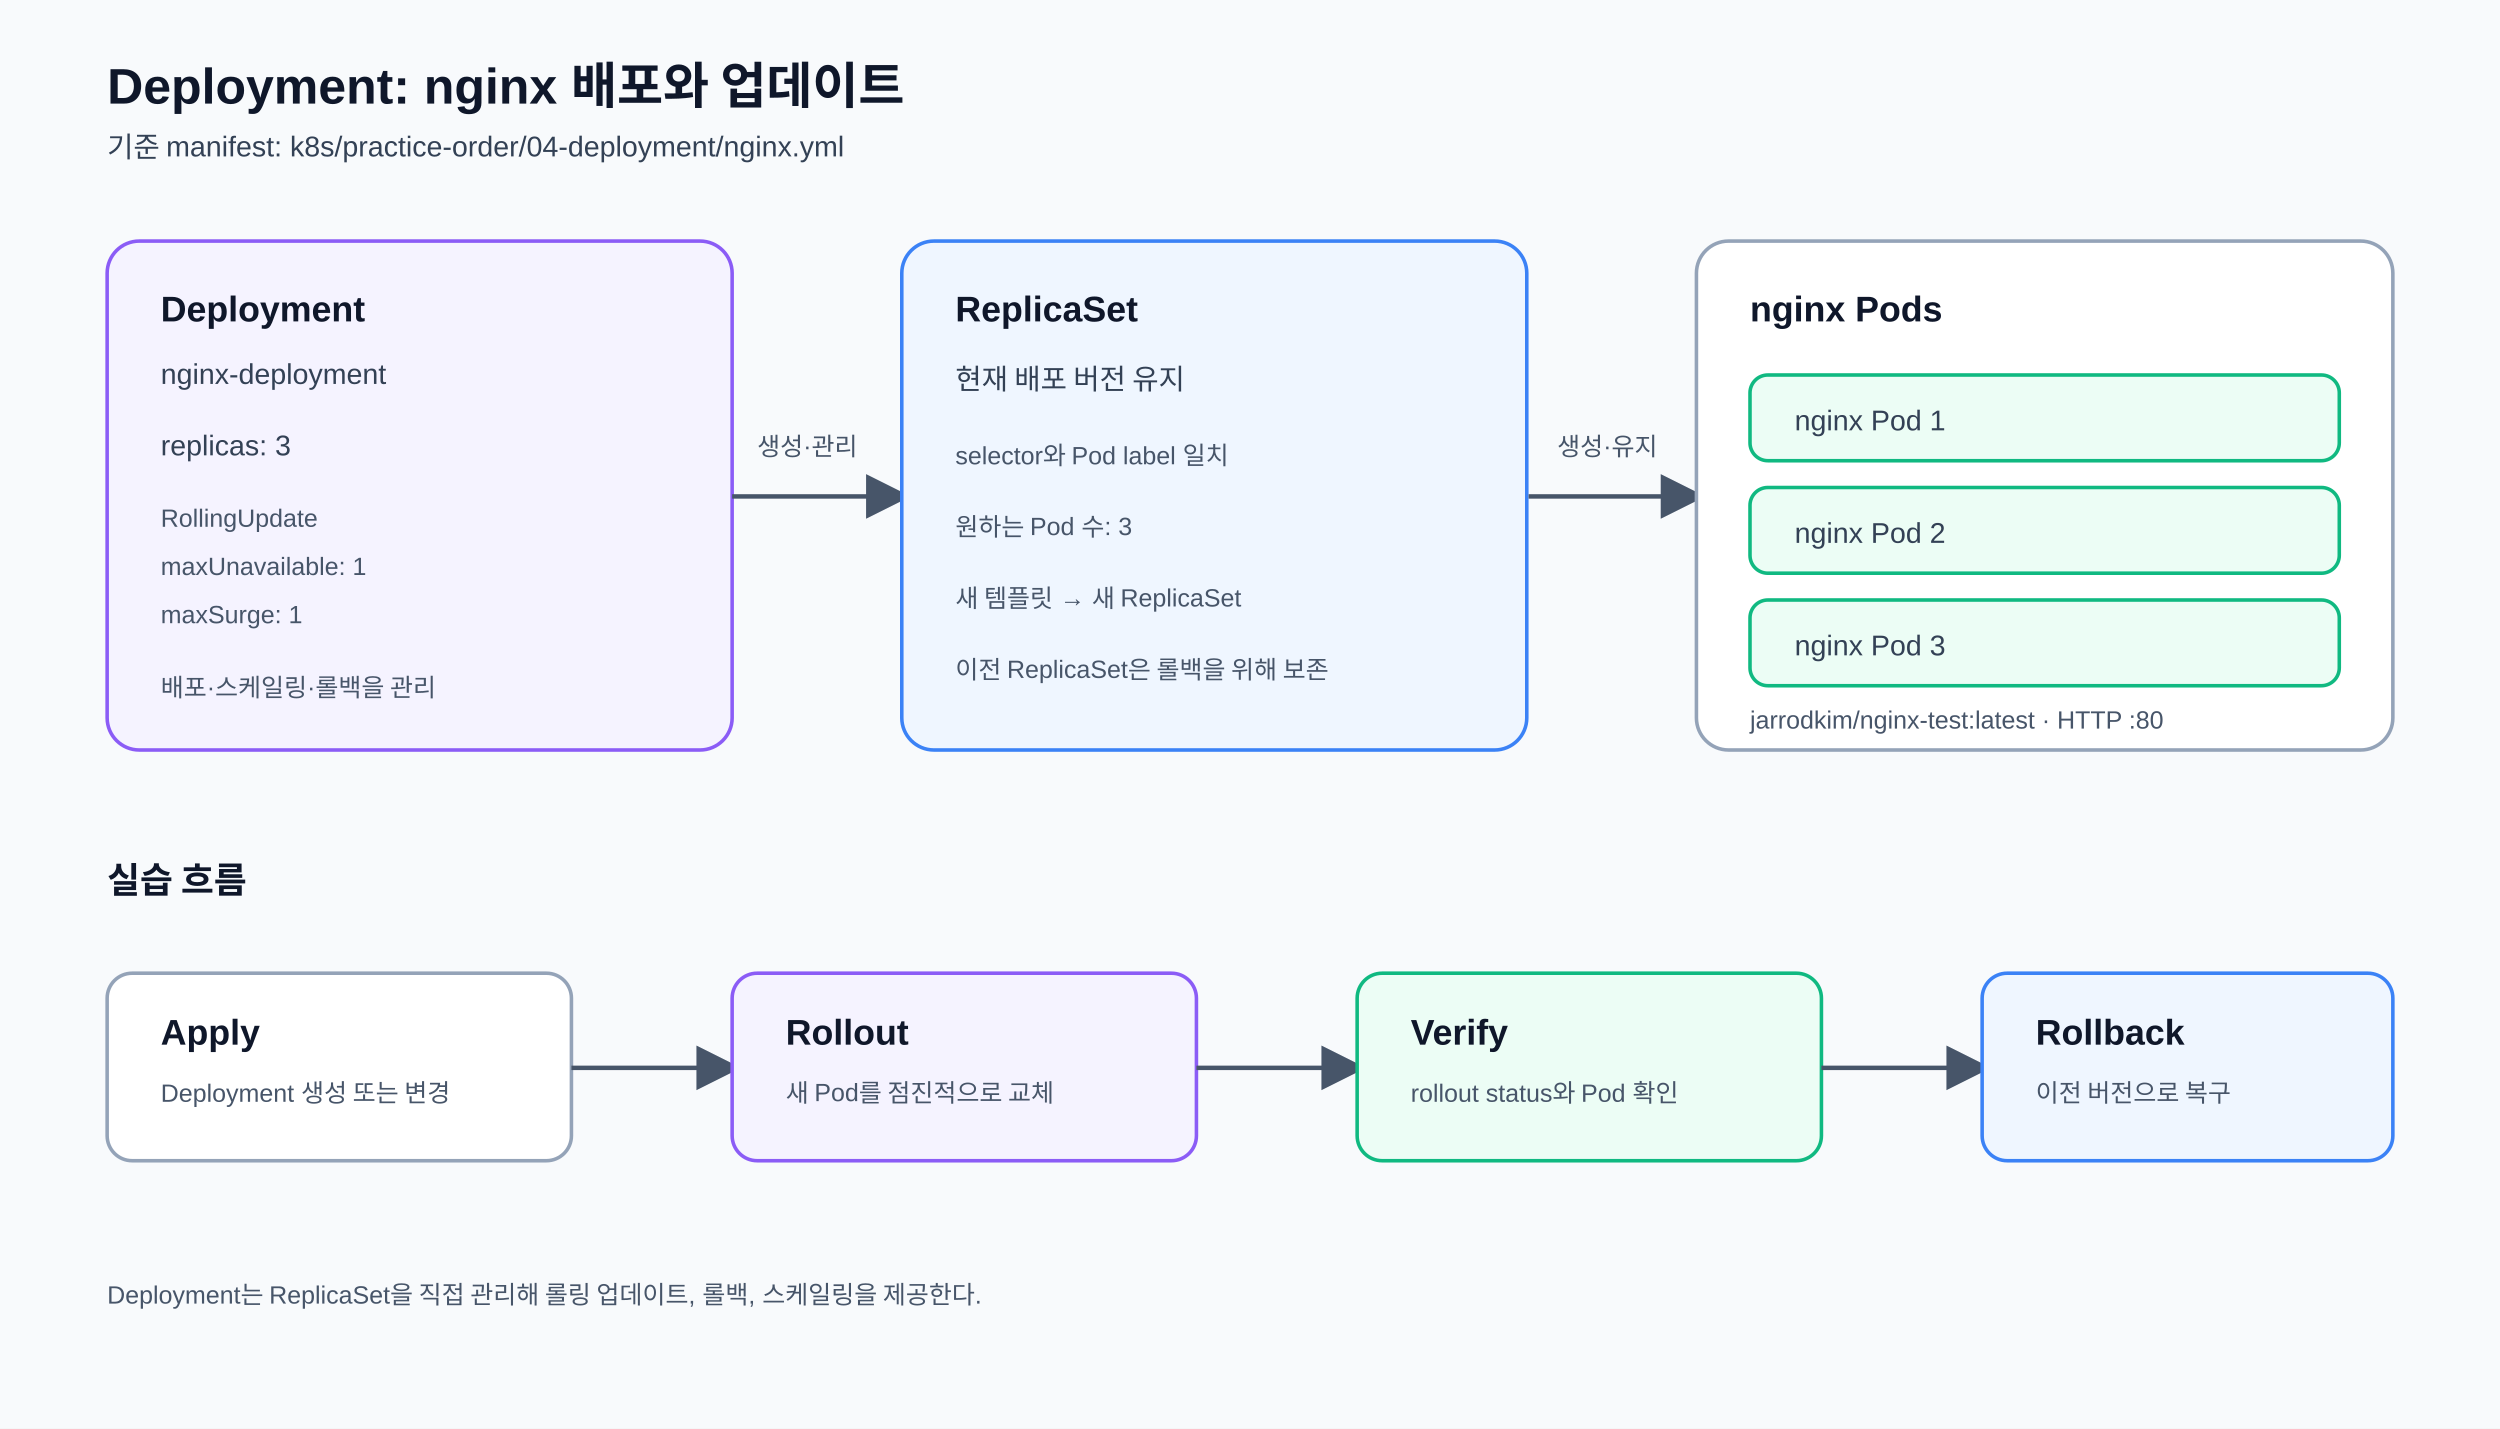
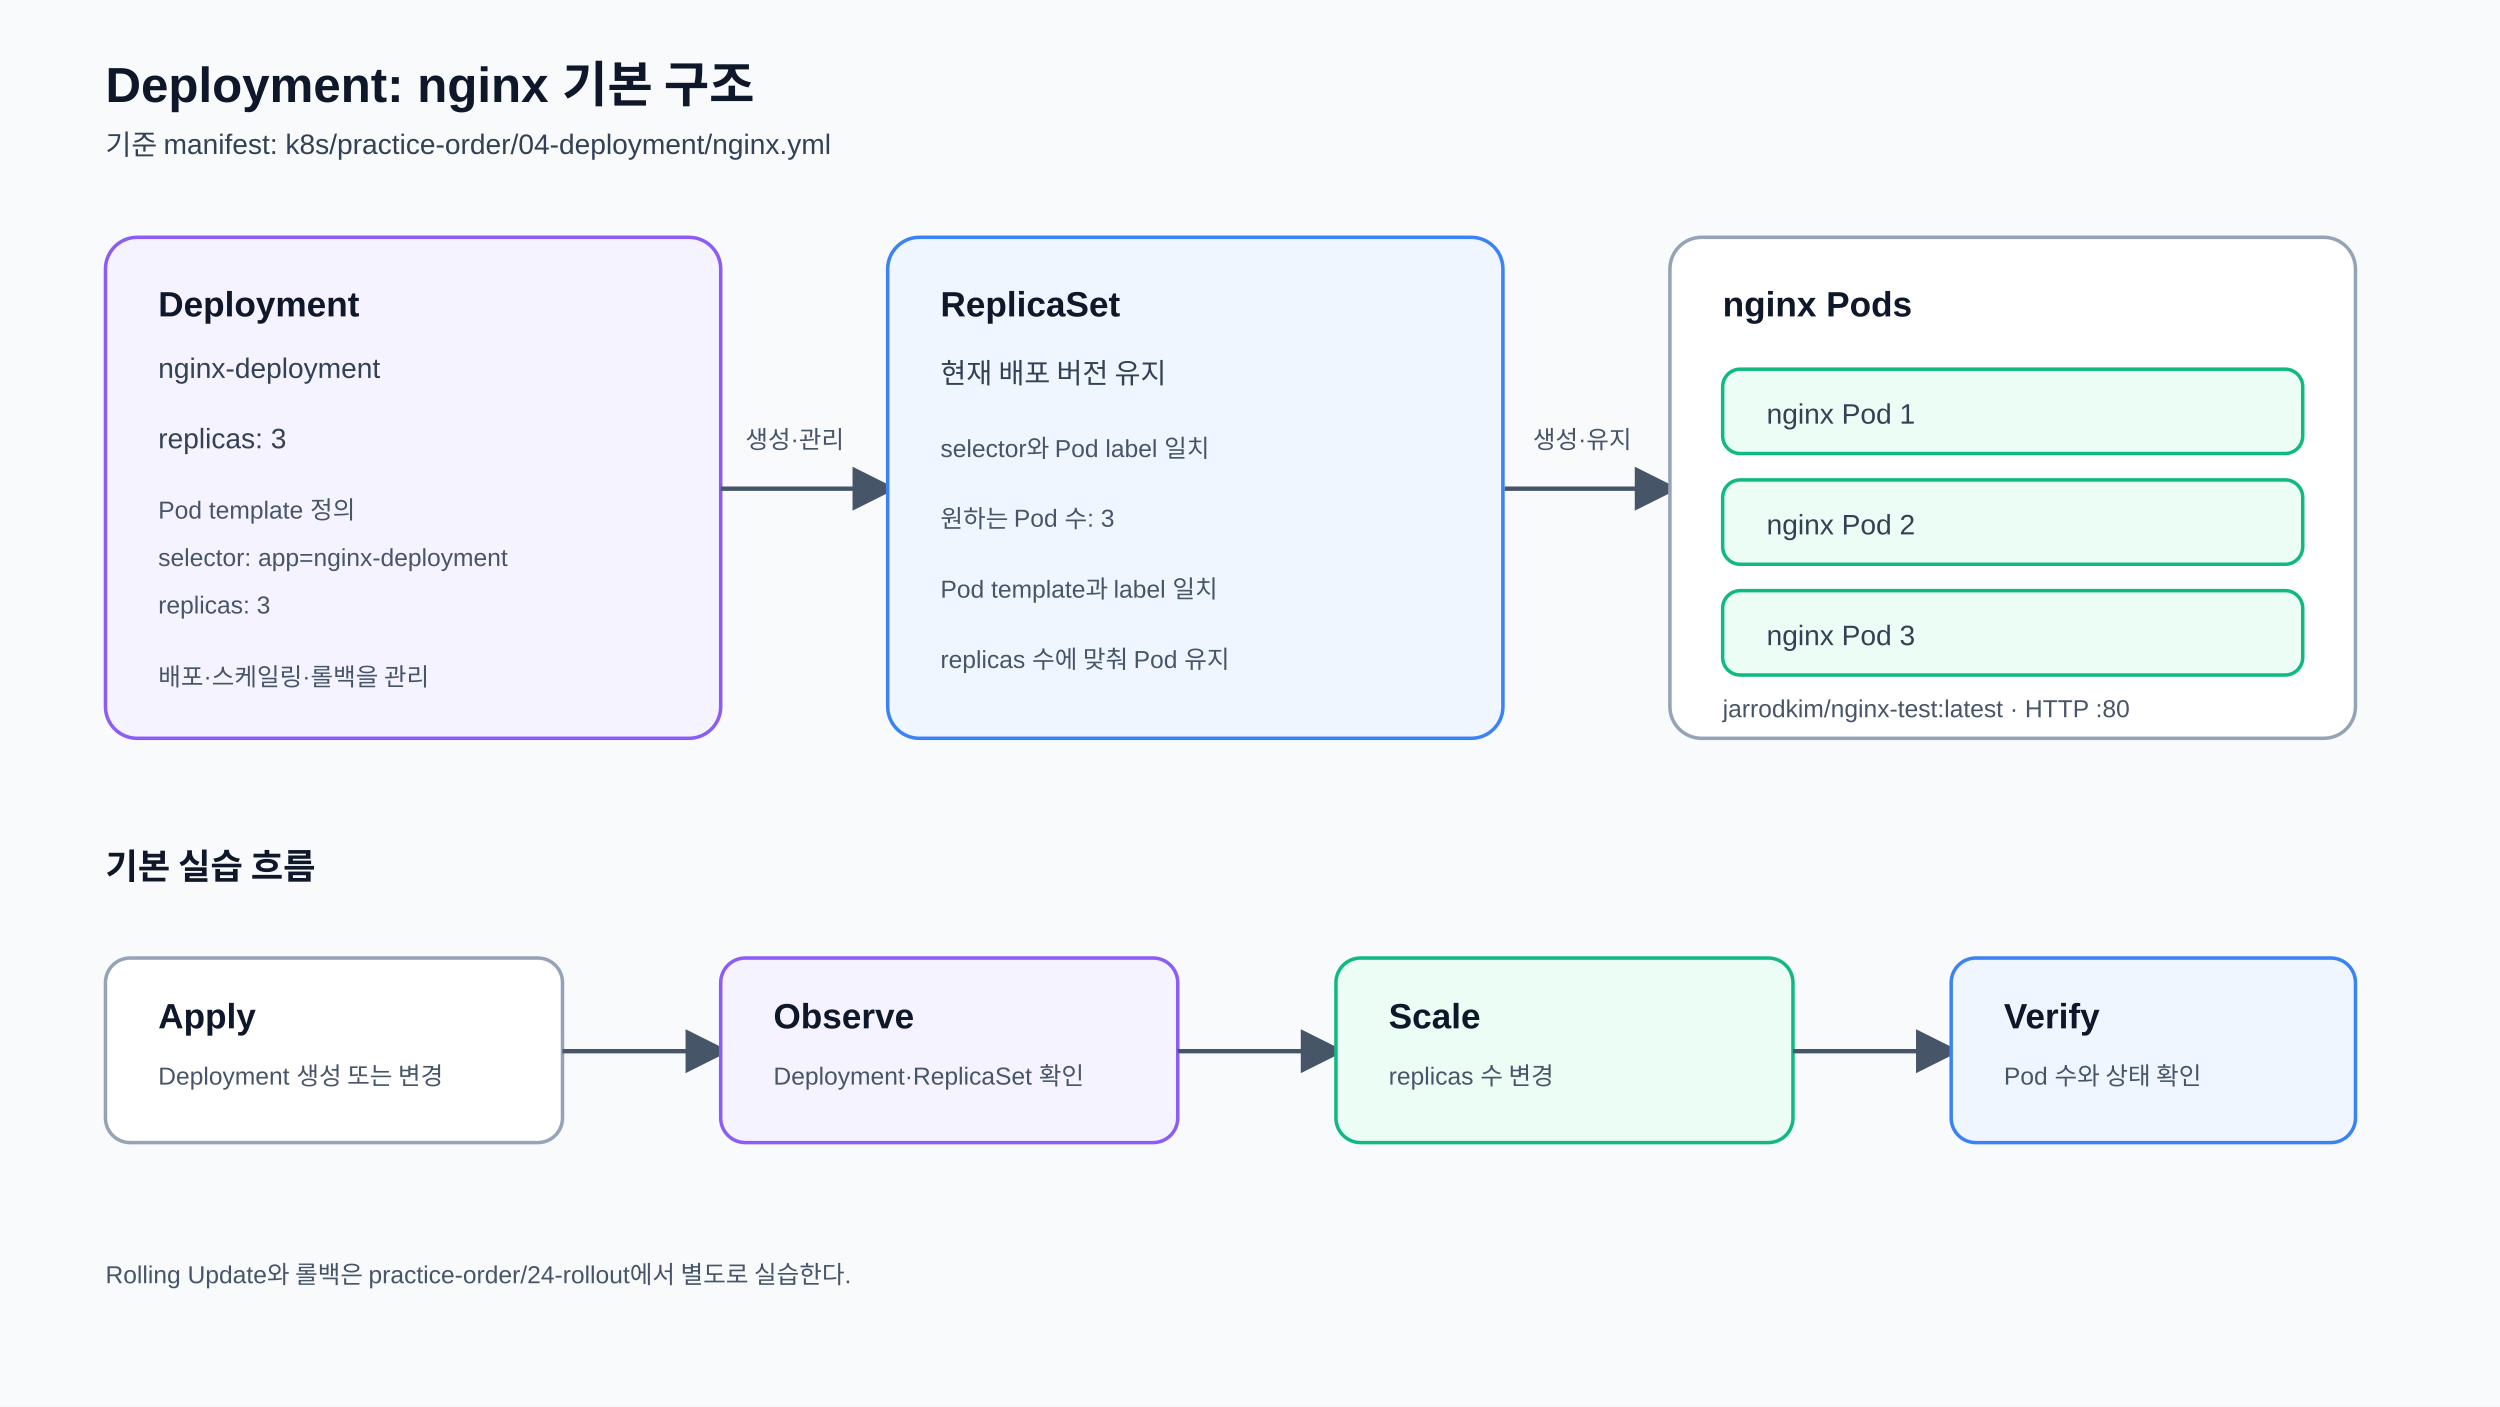
- <svg xmlns="http://www.w3.org/2000/svg" width="1400" height="800" viewBox="0 0 1400 800" role="img" aria-labelledby="title desc">
+ <svg xmlns="http://www.w3.org/2000/svg" width="13.333in" height="7.5in" viewBox="0 0 1280 720" preserveAspectRatio="xMidYMid meet" role="img" aria-labelledby="title desc">
  <defs>
    <marker id="arrow" markerWidth="10" markerHeight="10" refX="8" refY="5" orient="auto">
      <path d="M0,0 L10,5 L0,10 Z" fill="#475569" />
    </marker>
    <style>
      .title { font: 700 28px Arial, sans-serif; fill: #0f172a; }
      .heading { font: 700 20px Arial, sans-serif; fill: #0f172a; }
      .body { font: 16px Arial, sans-serif; fill: #334155; }
      .small { font: 14px Arial, sans-serif; fill: #475569; }
      .box { fill: #ffffff; stroke: #94a3b8; stroke-width: 2; }
      .deployment { fill: #f5f3ff; stroke: #8b5cf6; stroke-width: 2; }
      .rs { fill: #eff6ff; stroke: #3b82f6; stroke-width: 2; }
      .pod { fill: #ecfdf5; stroke: #10b981; stroke-width: 2; }
      .flow { stroke: #475569; stroke-width: 2.5; fill: none; marker-end: url(#arrow); }
    </style>
  </defs>
-   <rect width="1400" height="800" fill="#f8fafc" />
-   <text x="60" y="58" class="title">Deployment: nginx 배포와 업데이트</text>
-   <text x="60" y="88" class="body">기준 manifest: k8s/practice-order/04-deployment/nginx.yml</text>
-   <rect x="60" y="135" width="350" height="285" rx="18" class="deployment" />
-   <text x="90" y="180" class="heading">Deployment</text>
-   <text x="90" y="215" class="body">nginx-deployment</text>
-   <text x="90" y="255" class="body">replicas: 3</text>
-   <text x="90" y="295" class="small">RollingUpdate</text>
-   <text x="90" y="322" class="small">maxUnavailable: 1</text>
-   <text x="90" y="349" class="small">maxSurge: 1</text>
-   <text x="90" y="390" class="small">배포·스케일링·롤백을 관리</text>
-   <path d="M410 278 H505" class="flow" />
-   <text x="424" y="255" class="small">생성·관리</text>
-   <rect x="505" y="135" width="350" height="285" rx="18" class="rs" />
-   <text x="535" y="180" class="heading">ReplicaSet</text>
-   <text x="535" y="218" class="body">현재 배포 버전 유지</text>
-   <text x="535" y="260" class="small">selector와 Pod label 일치</text>
-   <text x="535" y="300" class="small">원하는 Pod 수: 3</text>
-   <text x="535" y="340" class="small">새 템플릿 → 새 ReplicaSet</text>
-   <text x="535" y="380" class="small">이전 ReplicaSet은 롤백을 위해 보존</text>
-   <path d="M856 278 H950" class="flow" />
-   <text x="872" y="255" class="small">생성·유지</text>
-   <rect x="950" y="135" width="390" height="285" rx="18" class="box" />
-   <text x="980" y="180" class="heading">nginx Pods</text>
-   <rect x="980" y="210" width="330" height="48" rx="10" class="pod" />
-   <text x="1005" y="241" class="body">nginx Pod 1</text>
-   <rect x="980" y="273" width="330" height="48" rx="10" class="pod" />
-   <text x="1005" y="304" class="body">nginx Pod 2</text>
-   <rect x="980" y="336" width="330" height="48" rx="10" class="pod" />
-   <text x="1005" y="367" class="body">nginx Pod 3</text>
-   <text x="980" y="408" class="small">jarrodkim/nginx-test:latest · HTTP :80</text>
-   <text x="60" y="500" class="heading">실습 흐름</text>
-   <rect x="60" y="545" width="260" height="105" rx="14" class="box" />
-   <text x="90" y="585" class="heading">Apply</text>
-   <text x="90" y="617" class="small">Deployment 생성 또는 변경</text>
-   <path d="M320 598 H410" class="flow" />
-   <rect x="410" y="545" width="260" height="105" rx="14" class="deployment" />
-   <text x="440" y="585" class="heading">Rollout</text>
-   <text x="440" y="617" class="small">새 Pod를 점진적으로 교체</text>
-   <path d="M670 598 H760" class="flow" />
-   <rect x="760" y="545" width="260" height="105" rx="14" class="pod" />
-   <text x="790" y="585" class="heading">Verify</text>
-   <text x="790" y="617" class="small">rollout status와 Pod 확인</text>
-   <path d="M1020 598 H1110" class="flow" />
-   <rect x="1110" y="545" width="230" height="105" rx="14" class="rs" />
-   <text x="1140" y="585" class="heading">Rollback</text>
-   <text x="1140" y="617" class="small">이전 버전으로 복구</text>
-   <text x="60" y="730" class="small">Deployment는 ReplicaSet을 직접 관리해 롤링 업데이트, 롤백, 스케일링을 제공한다.</text>
+   <rect width="1280" height="720" fill="#f8fafc" />
+   <g transform="scale(0.9)">
+     <text x="60" y="58" class="title">Deployment: nginx 기본 구조</text>
+     <text x="60" y="88" class="body">기준 manifest: k8s/practice-order/04-deployment/nginx.yml</text>
+     <rect x="60" y="135" width="350" height="285" rx="18" class="deployment" />
+     <text x="90" y="180" class="heading">Deployment</text>
+     <text x="90" y="215" class="body">nginx-deployment</text>
+     <text x="90" y="255" class="body">replicas: 3</text>
+     <text x="90" y="295" class="small">Pod template 정의</text>
+     <text x="90" y="322" class="small">selector: app=nginx-deployment</text>
+     <text x="90" y="349" class="small">replicas: 3</text>
+     <text x="90" y="390" class="small">배포·스케일링·롤백을 관리</text>
+     <path d="M410 278 H505" class="flow" />
+     <text x="424" y="255" class="small">생성·관리</text>
+     <rect x="505" y="135" width="350" height="285" rx="18" class="rs" />
+     <text x="535" y="180" class="heading">ReplicaSet</text>
+     <text x="535" y="218" class="body">현재 배포 버전 유지</text>
+     <text x="535" y="260" class="small">selector와 Pod label 일치</text>
+     <text x="535" y="300" class="small">원하는 Pod 수: 3</text>
+     <text x="535" y="340" class="small">Pod template과 label 일치</text>
+     <text x="535" y="380" class="small">replicas 수에 맞춰 Pod 유지</text>
+     <path d="M856 278 H950" class="flow" />
+     <text x="872" y="255" class="small">생성·유지</text>
+     <rect x="950" y="135" width="390" height="285" rx="18" class="box" />
+     <text x="980" y="180" class="heading">nginx Pods</text>
+     <rect x="980" y="210" width="330" height="48" rx="10" class="pod" />
+     <text x="1005" y="241" class="body">nginx Pod 1</text>
+     <rect x="980" y="273" width="330" height="48" rx="10" class="pod" />
+     <text x="1005" y="304" class="body">nginx Pod 2</text>
+     <rect x="980" y="336" width="330" height="48" rx="10" class="pod" />
+     <text x="1005" y="367" class="body">nginx Pod 3</text>
+     <text x="980" y="408" class="small">jarrodkim/nginx-test:latest · HTTP :80</text>
+     <text x="60" y="500" class="heading">기본 실습 흐름</text>
+     <rect x="60" y="545" width="260" height="105" rx="14" class="box" />
+     <text x="90" y="585" class="heading">Apply</text>
+     <text x="90" y="617" class="small">Deployment 생성 또는 변경</text>
+     <path d="M320 598 H410" class="flow" />
+     <rect x="410" y="545" width="260" height="105" rx="14" class="deployment" />
+     <text x="440" y="585" class="heading">Observe</text>
+     <text x="440" y="617" class="small">Deployment·ReplicaSet 확인</text>
+     <path d="M670 598 H760" class="flow" />
+     <rect x="760" y="545" width="260" height="105" rx="14" class="pod" />
+     <text x="790" y="585" class="heading">Scale</text>
+     <text x="790" y="617" class="small">replicas 수 변경</text>
+     <path d="M1020 598 H1110" class="flow" />
+     <rect x="1110" y="545" width="230" height="105" rx="14" class="rs" />
+     <text x="1140" y="585" class="heading">Verify</text>
+     <text x="1140" y="617" class="small">Pod 수와 상태 확인</text>
+     <text x="60" y="730" class="small">Rolling Update와 롤백은 practice-order/24-rollout에서 별도로 실습한다.</text>
+   </g>
</svg>
